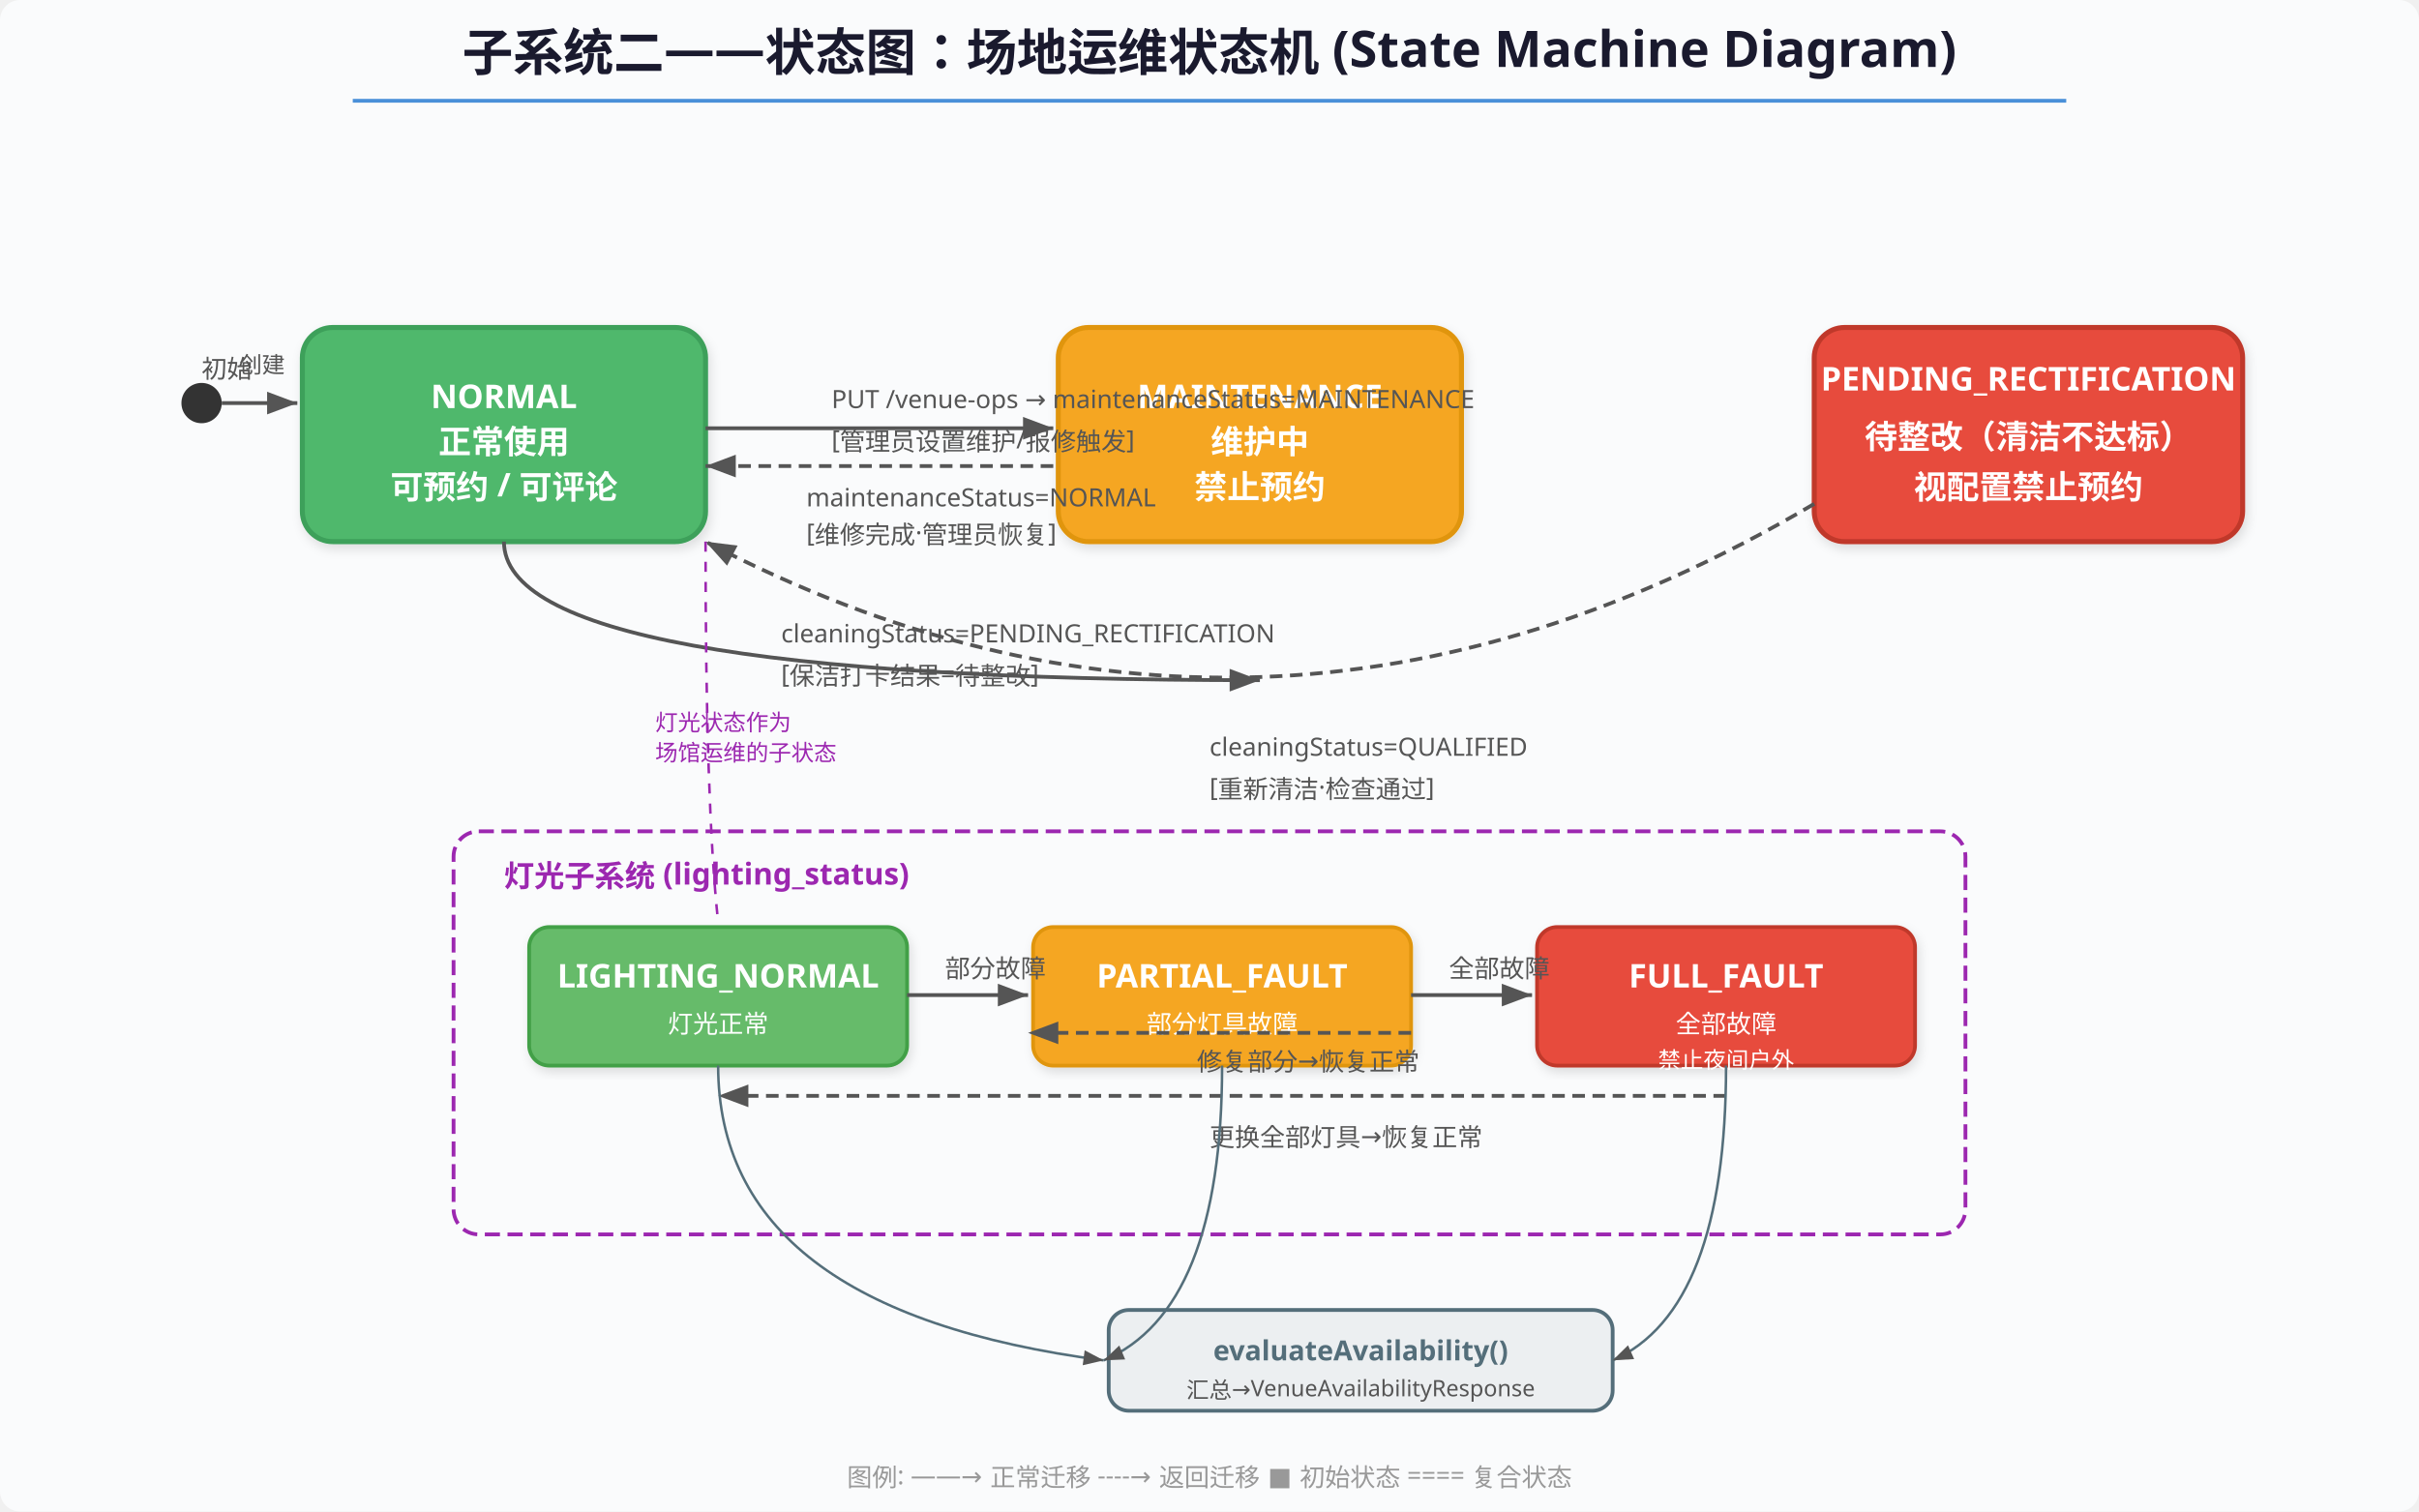
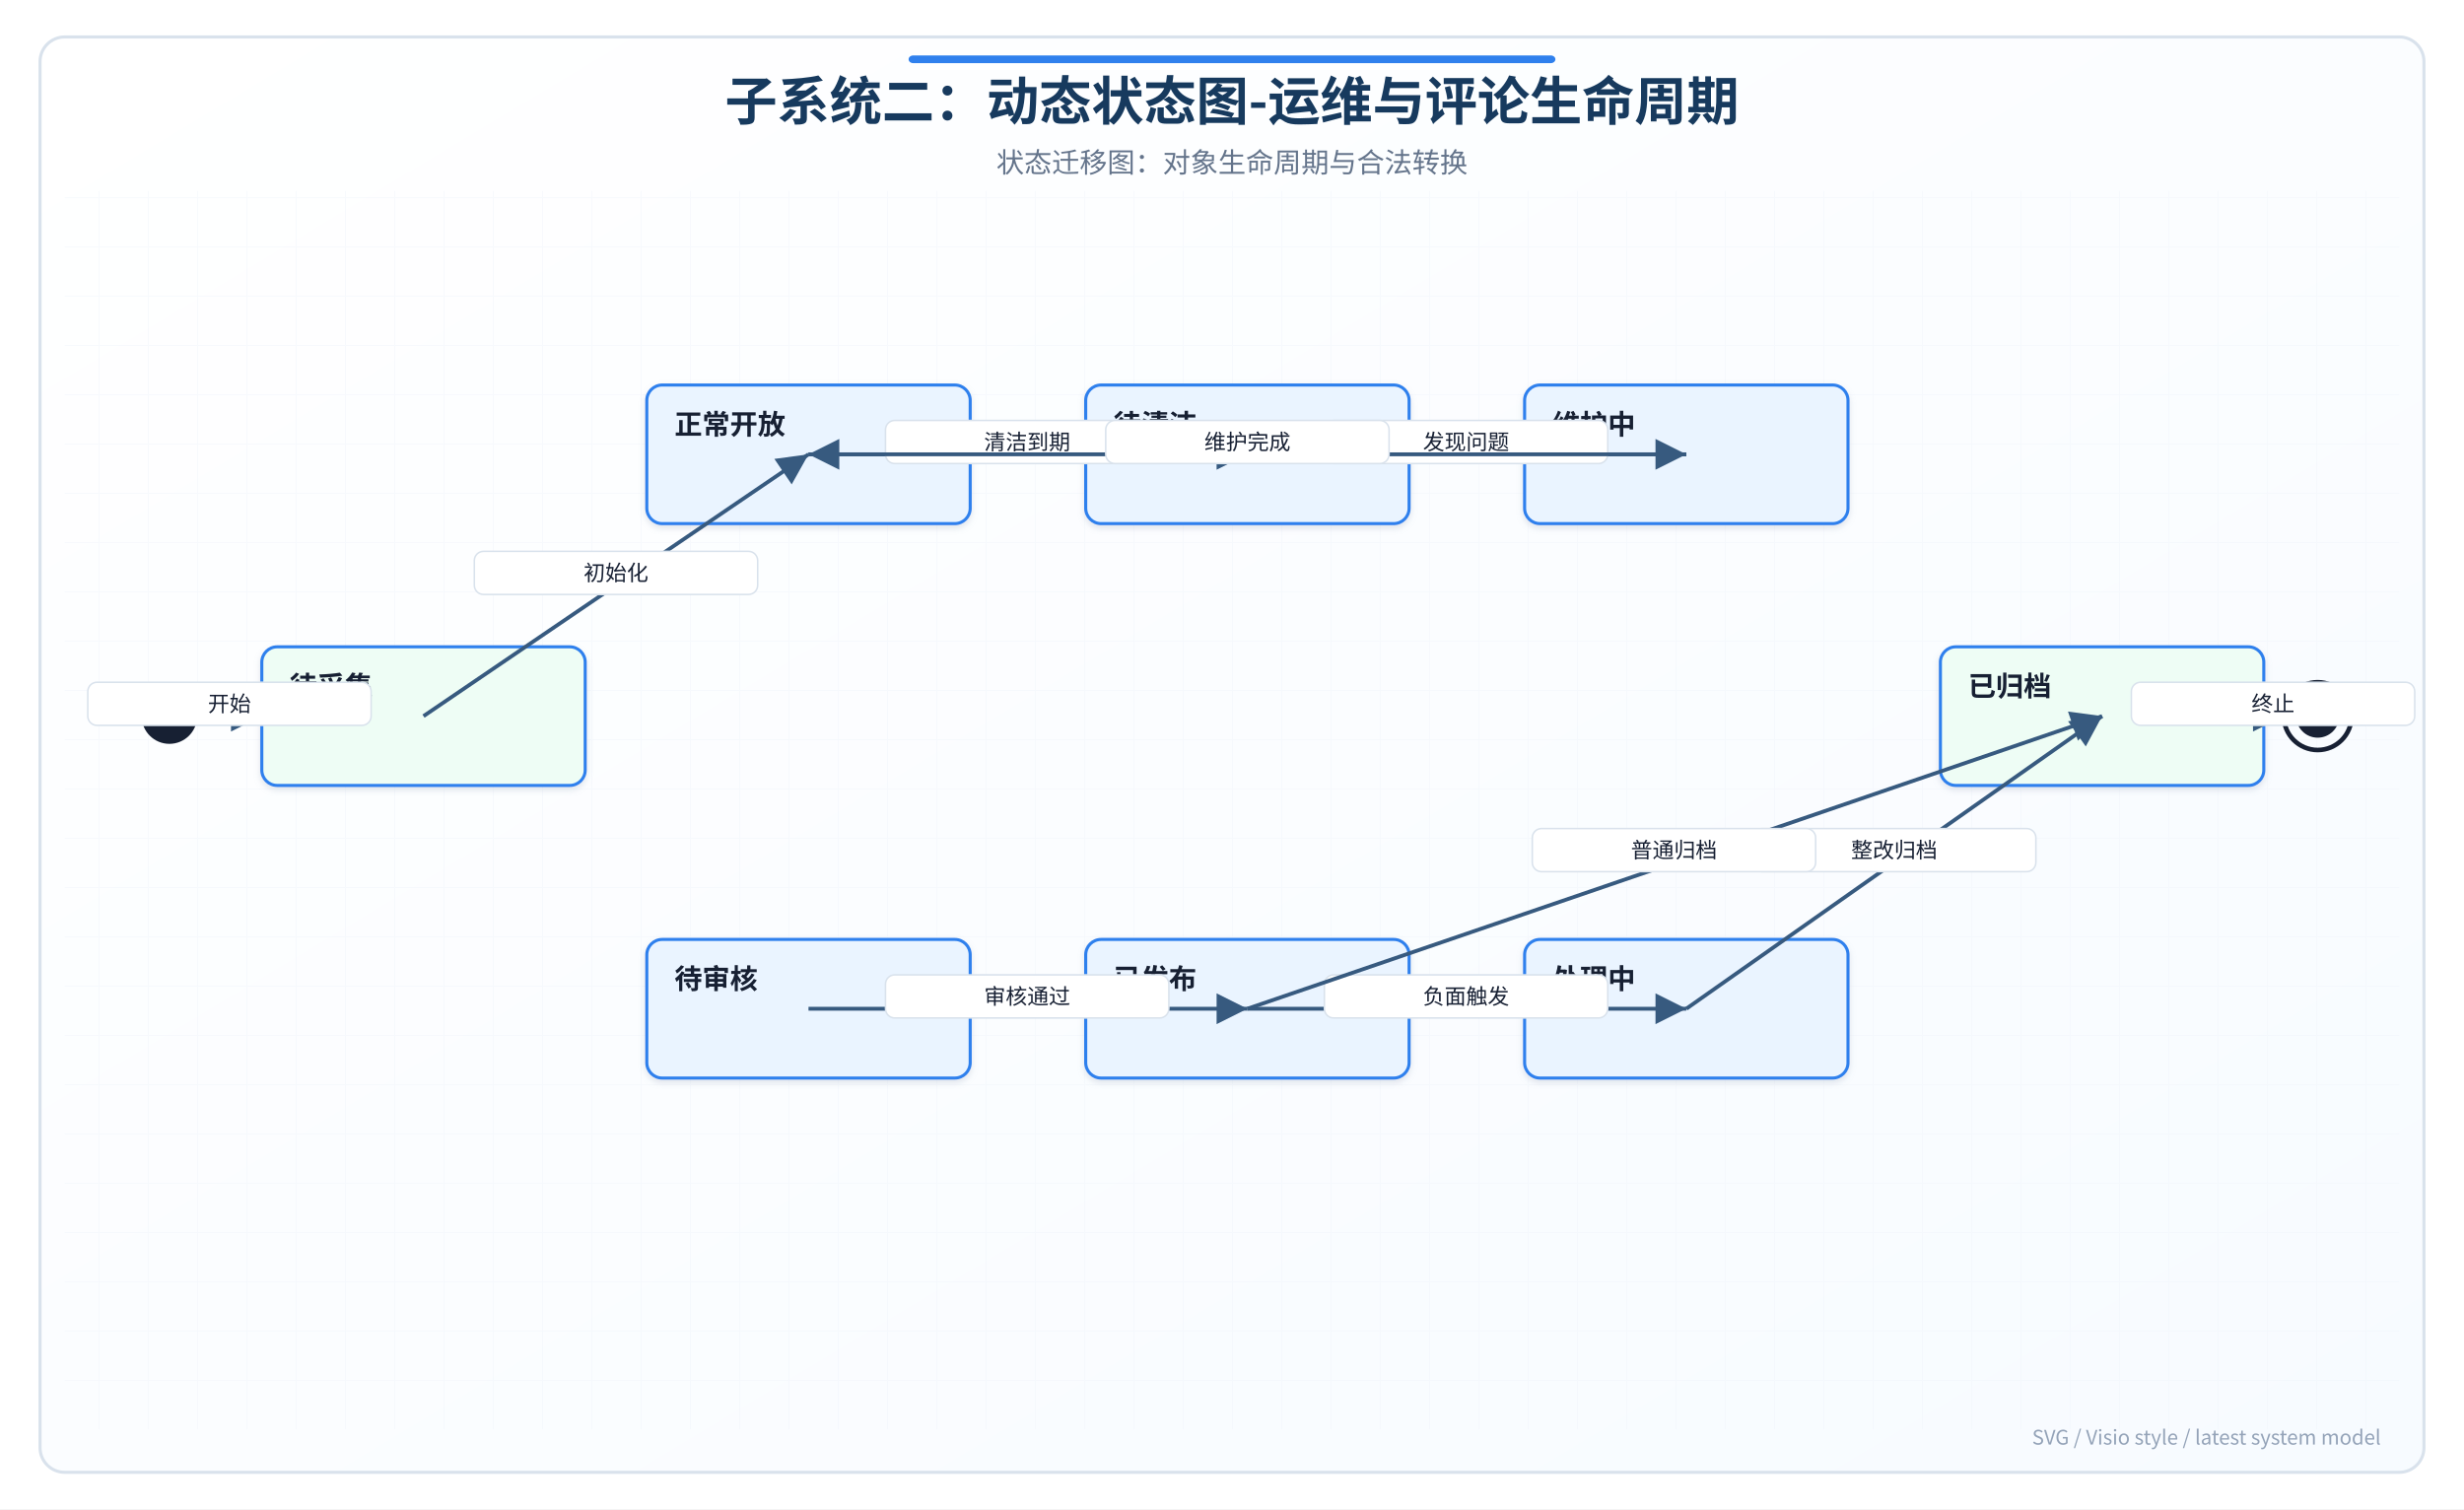
- <svg xmlns="http://www.w3.org/2000/svg" viewBox="0 0 960 600" width="960" height="600">
+ <svg xmlns="http://www.w3.org/2000/svg" width="1600" height="980" viewBox="0 0 1600 980">
  <defs>
-     <style>
-       text { font-family: "Microsoft YaHei", "SimHei", sans-serif; }
-       .title { font-size: 20px; font-weight: bold; fill: #1a1a2e; }
-       .state-text { font-size: 13px; font-weight: bold; fill: #fff; }
-       .trans-text { font-size: 10px; fill: #555; }
-     </style>
-     <filter id="shadow">
-       <feDropShadow dx="1" dy="2" stdDeviation="2" flood-opacity="0.12" />
+     <linearGradient id="paper" x1="0" y1="0" x2="1" y2="1">
+       <stop offset="0" stop-color="#FFFFFF" />
+       <stop offset="1" stop-color="#F7FBFF" />
+     </linearGradient>
+     <pattern id="grid" width="32" height="32" patternUnits="userSpaceOnUse">
+       <path d="M32 0H0V32" fill="none" stroke="#EEF4FA" stroke-width="1" />
+     </pattern>
+     <marker id="arrow" markerWidth="12" markerHeight="12" refX="10" refY="6" orient="auto" markerUnits="strokeWidth">
+       <path d="M2,2 L10,6 L2,10 Z" fill="#375A7F" />
+     </marker>
+     <marker id="arrow-orange" markerWidth="12" markerHeight="12" refX="10" refY="6" orient="auto" markerUnits="strokeWidth">
+       <path d="M2,2 L10,6 L2,10 Z" fill="#C56A1A" />
+     </marker>
+     <filter id="shadow" x="-8%" y="-8%" width="116%" height="116%">
+       <feDropShadow dx="0" dy="2" stdDeviation="2" flood-color="#94A3B8" flood-opacity=".28" />
    </filter>
-     <marker id="arrowH" markerWidth="8" markerHeight="6" refX="8" refY="3" orient="auto">
-       <path d="M0,0 L8,3 L0,6 Z" fill="#555" />
-     </marker>
  </defs>
-   <rect width="960" height="600" fill="#FAFBFC" rx="8" />
-   <text x="480" y="28" text-anchor="middle" class="title">子系统二——状态图：场地运维状态机 (State Machine Diagram)</text>
-   <line x1="140" y1="40" x2="820" y2="40" stroke="#4A90D9" stroke-width="1.5" />
-   <circle cx="80" cy="160" r="8" fill="#333" />
-   <text x="80" y="150" font-size="10" fill="#555">初始</text>
-   <rect x="120" y="130" width="160" height="85" rx="12" fill="#50B86C" stroke="#3DA05A" stroke-width="2" filter="url(#shadow)" />
-   <text x="200" y="162" text-anchor="middle" class="state-text" fill="#fff">NORMAL</text>
-   <text x="200" y="180" text-anchor="middle" class="state-text" fill="#fff" font-size="10" font-weight="normal">正常使用</text>
-   <text x="200" y="198" text-anchor="middle" class="state-text" fill="#fff" font-size="10" font-weight="normal">可预约 / 可评论</text>
-   <line x1="88" y1="160" x2="118" y2="160" stroke="#555" stroke-width="1.5" marker-end="url(#arrowH)" />
-   <text x="95" y="148" font-size="9" fill="#555">创建</text>
-   <rect x="420" y="130" width="160" height="85" rx="12" fill="#F5A623" stroke="#E0950F" stroke-width="2" filter="url(#shadow)" />
-   <text x="500" y="162" text-anchor="middle" class="state-text" fill="#fff">MAINTENANCE</text>
-   <text x="500" y="180" text-anchor="middle" class="state-text" fill="#fff" font-size="10" font-weight="normal">维护中</text>
-   <text x="500" y="198" text-anchor="middle" class="state-text" fill="#fff" font-size="10" font-weight="normal">禁止预约</text>
-   <rect x="720" y="130" width="170" height="85" rx="12" fill="#E74C3C" stroke="#C0392B" stroke-width="2" filter="url(#shadow)" />
-   <text x="805" y="155" text-anchor="middle" class="state-text" fill="#fff">PENDING_RECTIFICATION</text>
-   <text x="805" y="178" text-anchor="middle" class="state-text" fill="#fff" font-size="10" font-weight="normal">待整改（清洁不达标）</text>
-   <text x="805" y="198" text-anchor="middle" class="state-text" fill="#fff" font-size="10" font-weight="normal">视配置禁止预约</text>
-   <line x1="280" y1="170" x2="418" y2="170" stroke="#555" stroke-width="1.5" marker-end="url(#arrowH)" />
-   <text x="330" y="162" class="trans-text">PUT /venue-ops → maintenanceStatus=MAINTENANCE</text>
-   <text x="330" y="178" class="trans-text">[管理员设置维护/报修触发]</text>
-   <line x1="418" y1="185" x2="280" y2="185" stroke="#555" stroke-width="1.5" stroke-dasharray="5,3" marker-end="url(#arrowH)" />
-   <text x="320" y="201" class="trans-text">maintenanceStatus=NORMAL</text>
-   <text x="320" y="215" class="trans-text">[维修完成·管理员恢复]</text>
-   <path d="M200,215 Q200,270 500,270" fill="none" stroke="#555" stroke-width="1.5" marker-end="url(#arrowH)" />
-   <text x="310" y="255" class="trans-text">cleaningStatus=PENDING_RECTIFICATION</text>
-   <text x="310" y="271" class="trans-text">[保洁打卡结果=待整改]</text>
-   <path d="M720,200 Q500,330 280,215" fill="none" stroke="#555" stroke-width="1.5" stroke-dasharray="5,3" marker-end="url(#arrowH)" />
-   <text x="480" y="300" class="trans-text">cleaningStatus=QUALIFIED</text>
-   <text x="480" y="316" class="trans-text">[重新清洁·检查通过]</text>
-   <rect x="180" y="330" width="600" height="160" rx="10" fill="none" stroke="#9C27B0" stroke-width="1.5" stroke-dasharray="6,3" />
-   <text x="200" y="352" font-size="12" font-weight="bold" fill="#9C27B0">灯光子系统 (lighting_status)</text>
-   <rect x="210" y="368" width="150" height="55" rx="8" fill="#66BB6A" stroke="#43A047" stroke-width="1.5" filter="url(#shadow)" />
-   <text x="285" y="392" text-anchor="middle" class="state-text" fill="#fff" font-size="12">LIGHTING_NORMAL</text>
-   <text x="285" y="410" text-anchor="middle" font-size="10" fill="#fff">灯光正常</text>
-   <rect x="410" y="368" width="150" height="55" rx="8" fill="#F5A623" stroke="#E0950F" stroke-width="1.5" filter="url(#shadow)" />
-   <text x="485" y="392" text-anchor="middle" class="state-text" fill="#fff" font-size="12">PARTIAL_FAULT</text>
-   <text x="485" y="410" text-anchor="middle" font-size="10" fill="#fff">部分灯具故障</text>
-   <rect x="610" y="368" width="150" height="55" rx="8" fill="#E74C3C" stroke="#C0392B" stroke-width="1.5" filter="url(#shadow)" />
-   <text x="685" y="392" text-anchor="middle" class="state-text" fill="#fff" font-size="12">FULL_FAULT</text>
-   <text x="685" y="410" text-anchor="middle" font-size="10" fill="#fff">全部故障</text>
-   <text x="685" y="424" text-anchor="middle" font-size="9" fill="#fff">禁止夜间户外</text>
-   <line x1="360" y1="395" x2="408" y2="395" stroke="#555" stroke-width="1.5" marker-end="url(#arrowH)" />
-   <text x="375" y="388" class="trans-text">部分故障</text>
-   <line x1="560" y1="395" x2="608" y2="395" stroke="#555" stroke-width="1.5" marker-end="url(#arrowH)" />
-   <text x="575" y="388" class="trans-text">全部故障</text>
-   <line x1="560" y1="410" x2="408" y2="410" stroke="#555" stroke-width="1.5" stroke-dasharray="5,3" marker-end="url(#arrowH)" />
-   <text x="475" y="425" class="trans-text">修复部分→恢复正常</text>
-   <line x1="685" y1="435" x2="285" y2="435" stroke="#555" stroke-width="1.5" stroke-dasharray="5,3" marker-end="url(#arrowH)" />
-   <text x="480" y="455" class="trans-text">更换全部灯具→恢复正常</text>
-   <path d="M280,215 Q280,320 285,366" fill="none" stroke="#9C27B0" stroke-width="1" stroke-dasharray="4,4" />
-   <text x="260" y="290" font-size="9" fill="#9C27B0">灯光状态作为</text>
-   <text x="260" y="302" font-size="9" fill="#9C27B0">场馆运维的子状态</text>
-   <rect x="440" y="520" width="200" height="40" rx="8" fill="#ECEFF1" stroke="#546E7A" stroke-width="1.5" />
-   <text x="540" y="540" text-anchor="middle" font-size="11" font-weight="bold" fill="#546E7A">evaluateAvailability()</text>
-   <text x="540" y="555" text-anchor="middle" font-size="9" fill="#555">汇总→VenueAvailabilityResponse</text>
-   <path d="M285,423 Q285,520 438,540" fill="none" stroke="#546E7A" stroke-width="1" marker-end="url(#arrowH)" />
-   <path d="M485,423 Q485,520 438,540" fill="none" stroke="#546E7A" stroke-width="1" marker-end="url(#arrowH)" />
-   <path d="M685,423 Q685,520 640,540" fill="none" stroke="#546E7A" stroke-width="1" marker-end="url(#arrowH)" />
-   <text x="480" y="590" text-anchor="middle" font-size="10" fill="#999">图例: ——→ 正常迁移  ----→ 返回迁移  ■ 初始状态  ==== 复合状态</text>
+   <rect x="0" y="0" width="1600" height="980" fill="#FFFFFF" />
+   <rect x="26" y="24" width="1548" height="932" rx="16" fill="url(#paper)" stroke="#D9E2EC" stroke-width="2" />
+   <rect x="42" y="124" width="1516" height="804" fill="url(#grid)" opacity=".55" />
+   <rect x="590" y="36" width="420" height="5" rx="3" fill="#2F80ED" />
+   <text x="800" y="78" text-anchor="middle" font-family="Microsoft YaHei,SimHei,Noto Sans CJK SC,Arial,sans-serif" font-size="34" font-weight="700" fill="#173A5E">子系统二：动态状态图-运维与评论生命周期</text>
+   <text x="800" y="112" text-anchor="middle" font-family="Microsoft YaHei,SimHei,Noto Sans CJK SC,Arial,sans-serif" font-size="18" fill="#64748B">状态迁移图：对象生命周期与合法转换</text>
+   <rect x="170" y="420" width="210" height="90" rx="10" fill="#EEFDF5" stroke="#2F80ED" stroke-width="2" filter="url(#shadow)" />
+   <text x="188" y="452" font-size="18" font-weight="700" fill="#172033">
+     <tspan x="188" dy="0">待采集</tspan>
+   </text>
+   <rect x="420" y="250" width="210" height="90" rx="10" fill="#EAF4FF" stroke="#2F80ED" stroke-width="2" filter="url(#shadow)" />
+   <text x="438" y="282" font-size="18" font-weight="700" fill="#172033">
+     <tspan x="438" dy="0">正常开放</tspan>
+   </text>
+   <rect x="705" y="250" width="210" height="90" rx="10" fill="#EAF4FF" stroke="#2F80ED" stroke-width="2" filter="url(#shadow)" />
+   <text x="723" y="282" font-size="18" font-weight="700" fill="#172033">
+     <tspan x="723" dy="0">待清洁</tspan>
+   </text>
+   <rect x="990" y="250" width="210" height="90" rx="10" fill="#EAF4FF" stroke="#2F80ED" stroke-width="2" filter="url(#shadow)" />
+   <text x="1008" y="282" font-size="18" font-weight="700" fill="#172033">
+     <tspan x="1008" dy="0">维护中</tspan>
+   </text>
+   <rect x="420" y="610" width="210" height="90" rx="10" fill="#EAF4FF" stroke="#2F80ED" stroke-width="2" filter="url(#shadow)" />
+   <text x="438" y="642" font-size="18" font-weight="700" fill="#172033">
+     <tspan x="438" dy="0">待审核</tspan>
+   </text>
+   <rect x="705" y="610" width="210" height="90" rx="10" fill="#EAF4FF" stroke="#2F80ED" stroke-width="2" filter="url(#shadow)" />
+   <text x="723" y="642" font-size="18" font-weight="700" fill="#172033">
+     <tspan x="723" dy="0">已发布</tspan>
+   </text>
+   <rect x="990" y="610" width="210" height="90" rx="10" fill="#EAF4FF" stroke="#2F80ED" stroke-width="2" filter="url(#shadow)" />
+   <text x="1008" y="642" font-size="18" font-weight="700" fill="#172033">
+     <tspan x="1008" dy="0">处理中</tspan>
+   </text>
+   <rect x="1260" y="420" width="210" height="90" rx="10" fill="#EEFDF5" stroke="#2F80ED" stroke-width="2" filter="url(#shadow)" />
+   <text x="1278" y="452" font-size="18" font-weight="700" fill="#172033">
+     <tspan x="1278" dy="0">已归档</tspan>
+   </text>
+   <line x1="275" y1="465" x2="525" y2="295" stroke="#375A7F" stroke-width="2.5" marker-end="url(#arrow)" />
+   <rect x="308" y="358" width="184" height="28" rx="6" fill="#FFFFFF" stroke="#D9E2EC" />
+   <text x="400" y="377" text-anchor="middle" font-family="Microsoft YaHei,SimHei,Noto Sans CJK SC,Arial,sans-serif" font-size="14" fill="#172033">初始化</text>
+   <line x1="525" y1="295" x2="810" y2="295" stroke="#375A7F" stroke-width="2.5" marker-end="url(#arrow)" />
+   <rect x="575" y="273" width="184" height="28" rx="6" fill="#FFFFFF" stroke="#D9E2EC" />
+   <text x="667" y="292" text-anchor="middle" font-family="Microsoft YaHei,SimHei,Noto Sans CJK SC,Arial,sans-serif" font-size="14" fill="#172033">清洁到期</text>
+   <line x1="810" y1="295" x2="1095" y2="295" stroke="#375A7F" stroke-width="2.5" marker-end="url(#arrow)" />
+   <rect x="860" y="273" width="184" height="28" rx="6" fill="#FFFFFF" stroke="#D9E2EC" />
+   <text x="952" y="292" text-anchor="middle" font-family="Microsoft YaHei,SimHei,Noto Sans CJK SC,Arial,sans-serif" font-size="14" fill="#172033">发现问题</text>
+   <line x1="1095" y1="295" x2="525" y2="295" stroke="#375A7F" stroke-width="2.5" marker-end="url(#arrow)" />
+   <rect x="718" y="273" width="184" height="28" rx="6" fill="#FFFFFF" stroke="#D9E2EC" />
+   <text x="810" y="292" text-anchor="middle" font-family="Microsoft YaHei,SimHei,Noto Sans CJK SC,Arial,sans-serif" font-size="14" fill="#172033">维护完成</text>
+   <line x1="525" y1="655" x2="810" y2="655" stroke="#375A7F" stroke-width="2.5" marker-end="url(#arrow)" />
+   <rect x="575" y="633" width="184" height="28" rx="6" fill="#FFFFFF" stroke="#D9E2EC" />
+   <text x="667" y="652" text-anchor="middle" font-family="Microsoft YaHei,SimHei,Noto Sans CJK SC,Arial,sans-serif" font-size="14" fill="#172033">审核通过</text>
+   <line x1="810" y1="655" x2="1095" y2="655" stroke="#375A7F" stroke-width="2.5" marker-end="url(#arrow)" />
+   <rect x="860" y="633" width="184" height="28" rx="6" fill="#FFFFFF" stroke="#D9E2EC" />
+   <text x="952" y="652" text-anchor="middle" font-family="Microsoft YaHei,SimHei,Noto Sans CJK SC,Arial,sans-serif" font-size="14" fill="#172033">负面触发</text>
+   <line x1="1095" y1="655" x2="1365" y2="465" stroke="#375A7F" stroke-width="2.5" marker-end="url(#arrow)" />
+   <rect x="1138" y="538" width="184" height="28" rx="6" fill="#FFFFFF" stroke="#D9E2EC" />
+   <text x="1230" y="557" text-anchor="middle" font-family="Microsoft YaHei,SimHei,Noto Sans CJK SC,Arial,sans-serif" font-size="14" fill="#172033">整改归档</text>
+   <line x1="810" y1="655" x2="1365" y2="465" stroke="#375A7F" stroke-width="2.5" marker-end="url(#arrow)" />
+   <rect x="995" y="538" width="184" height="28" rx="6" fill="#FFFFFF" stroke="#D9E2EC" />
+   <text x="1087" y="557" text-anchor="middle" font-family="Microsoft YaHei,SimHei,Noto Sans CJK SC,Arial,sans-serif" font-size="14" fill="#172033">普通归档</text>
+   <circle cx="110" cy="465" r="18" fill="#172033" />
+   <line x1="128" y1="465" x2="170" y2="465" stroke="#375A7F" stroke-width="2.5" marker-end="url(#arrow)" />
+   <rect x="57" y="443" width="184" height="28" rx="6" fill="#FFFFFF" stroke="#D9E2EC" />
+   <text x="149" y="462" text-anchor="middle" font-family="Microsoft YaHei,SimHei,Noto Sans CJK SC,Arial,sans-serif" font-size="14" fill="#172033">开始</text>
+   <circle cx="1505" cy="465" r="22" fill="none" stroke="#172033" stroke-width="3" />
+   <circle cx="1505" cy="465" r="14" fill="#172033" />
+   <line x1="1470" y1="465" x2="1483" y2="465" stroke="#375A7F" stroke-width="2.5" marker-end="url(#arrow)" />
+   <rect x="1384" y="443" width="184" height="28" rx="6" fill="#FFFFFF" stroke="#D9E2EC" />
+   <text x="1476" y="462" text-anchor="middle" font-family="Microsoft YaHei,SimHei,Noto Sans CJK SC,Arial,sans-serif" font-size="14" fill="#172033">终止</text>
+   <text x="1546" y="938" text-anchor="end" font-family="Microsoft YaHei,SimHei,Noto Sans CJK SC,Arial,sans-serif" font-size="13" fill="#94A3B8">SVG / Visio style / latest system model</text>
</svg>
